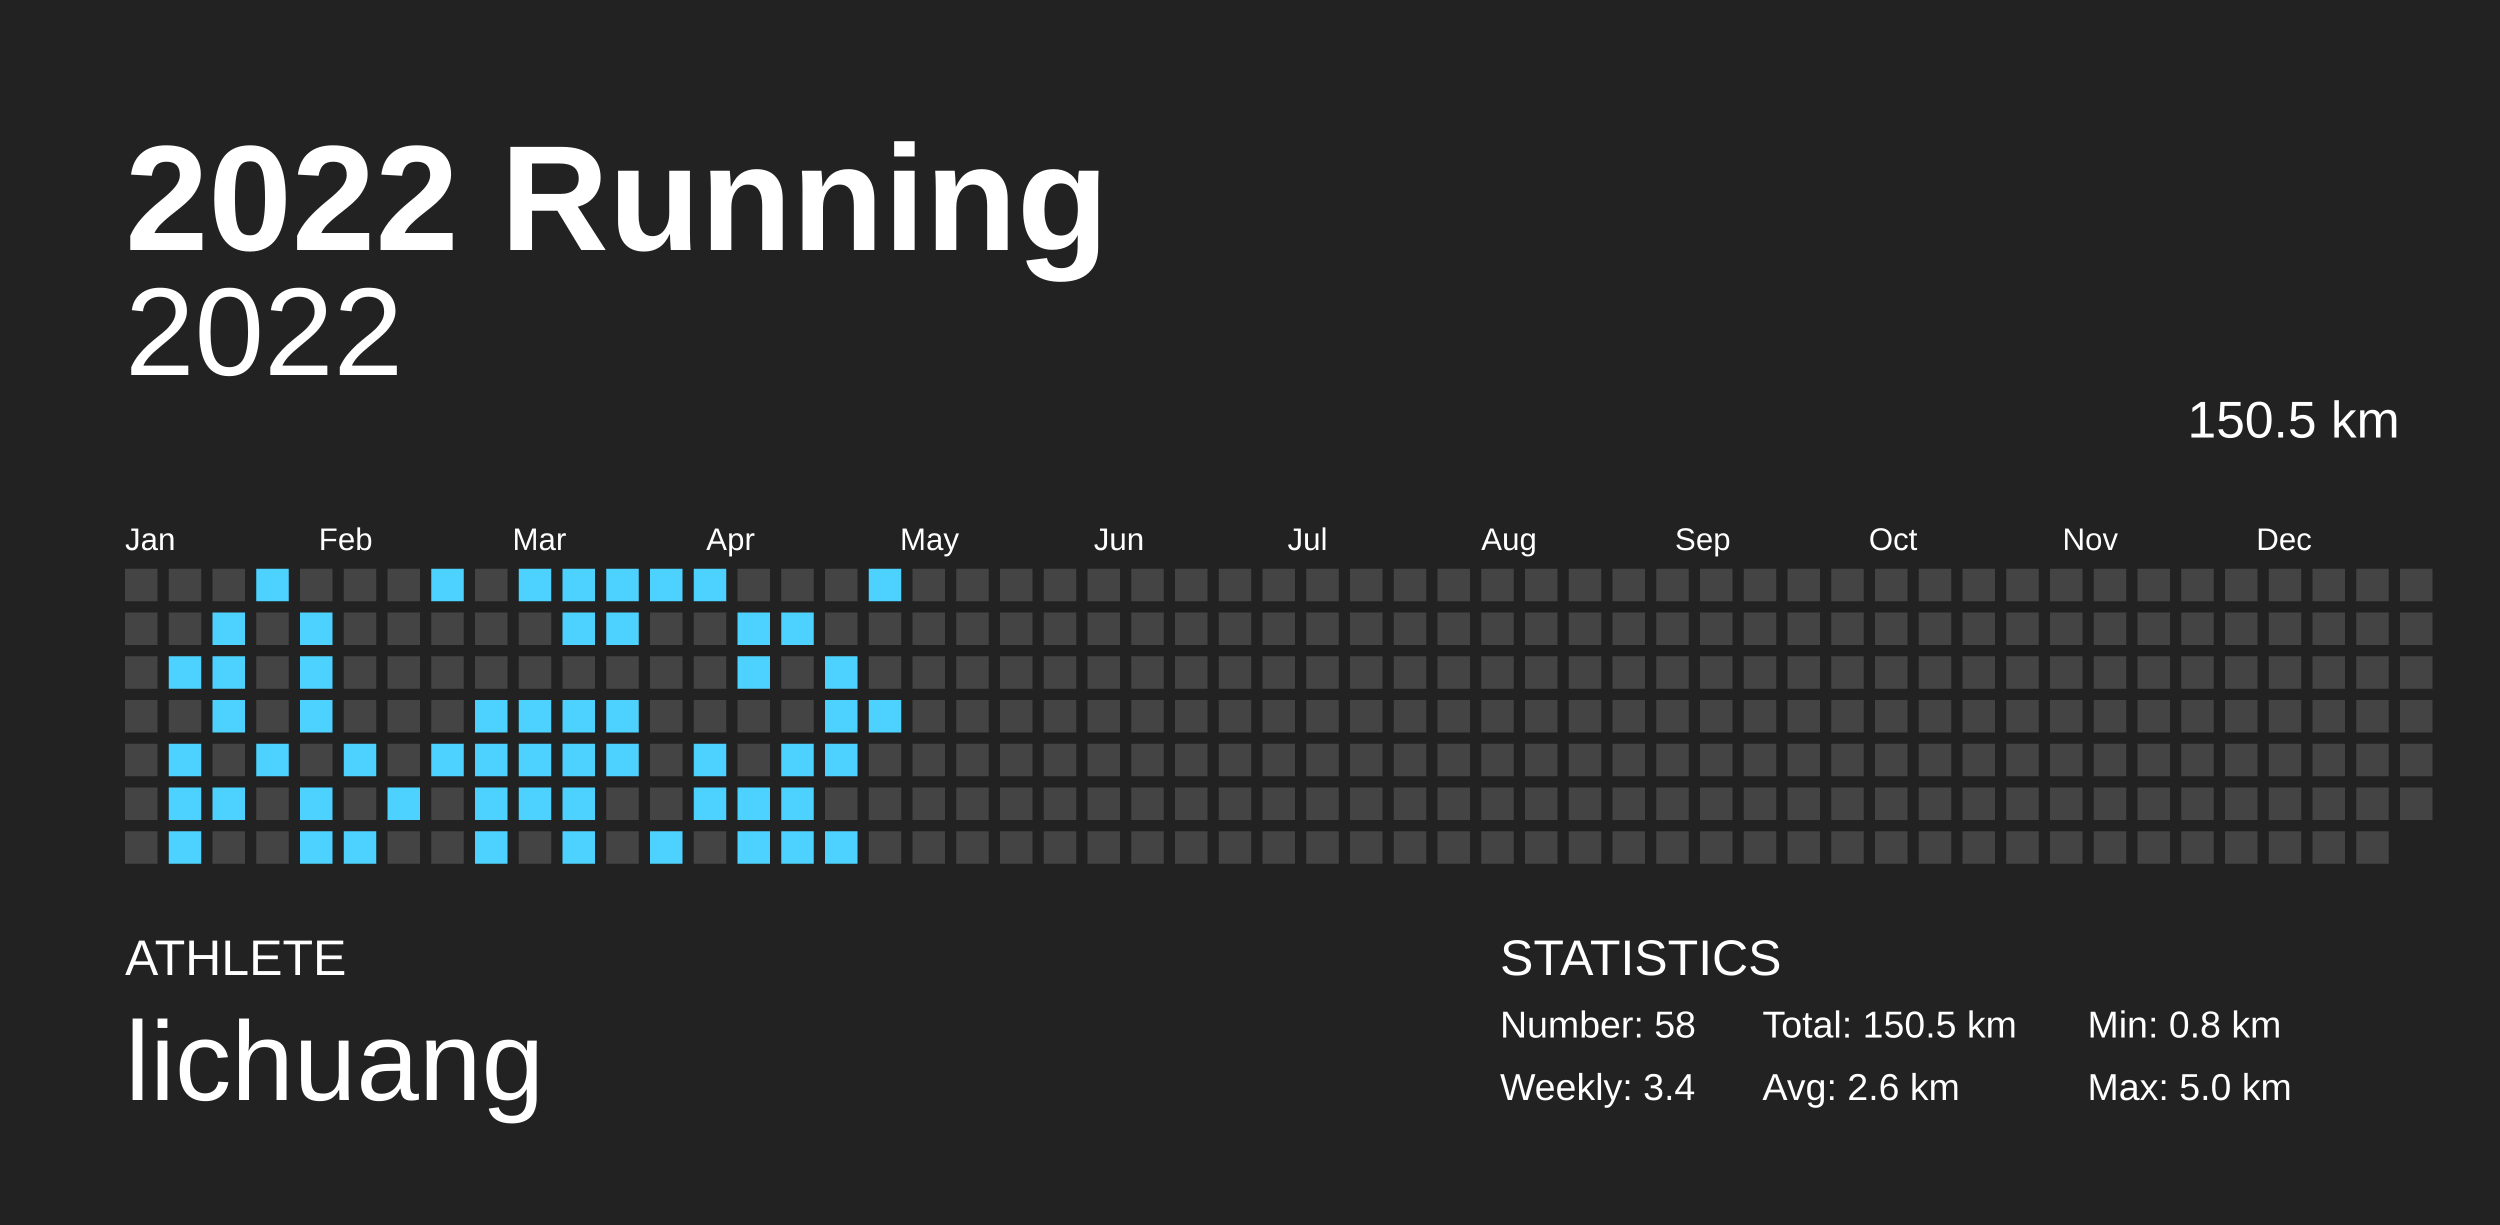
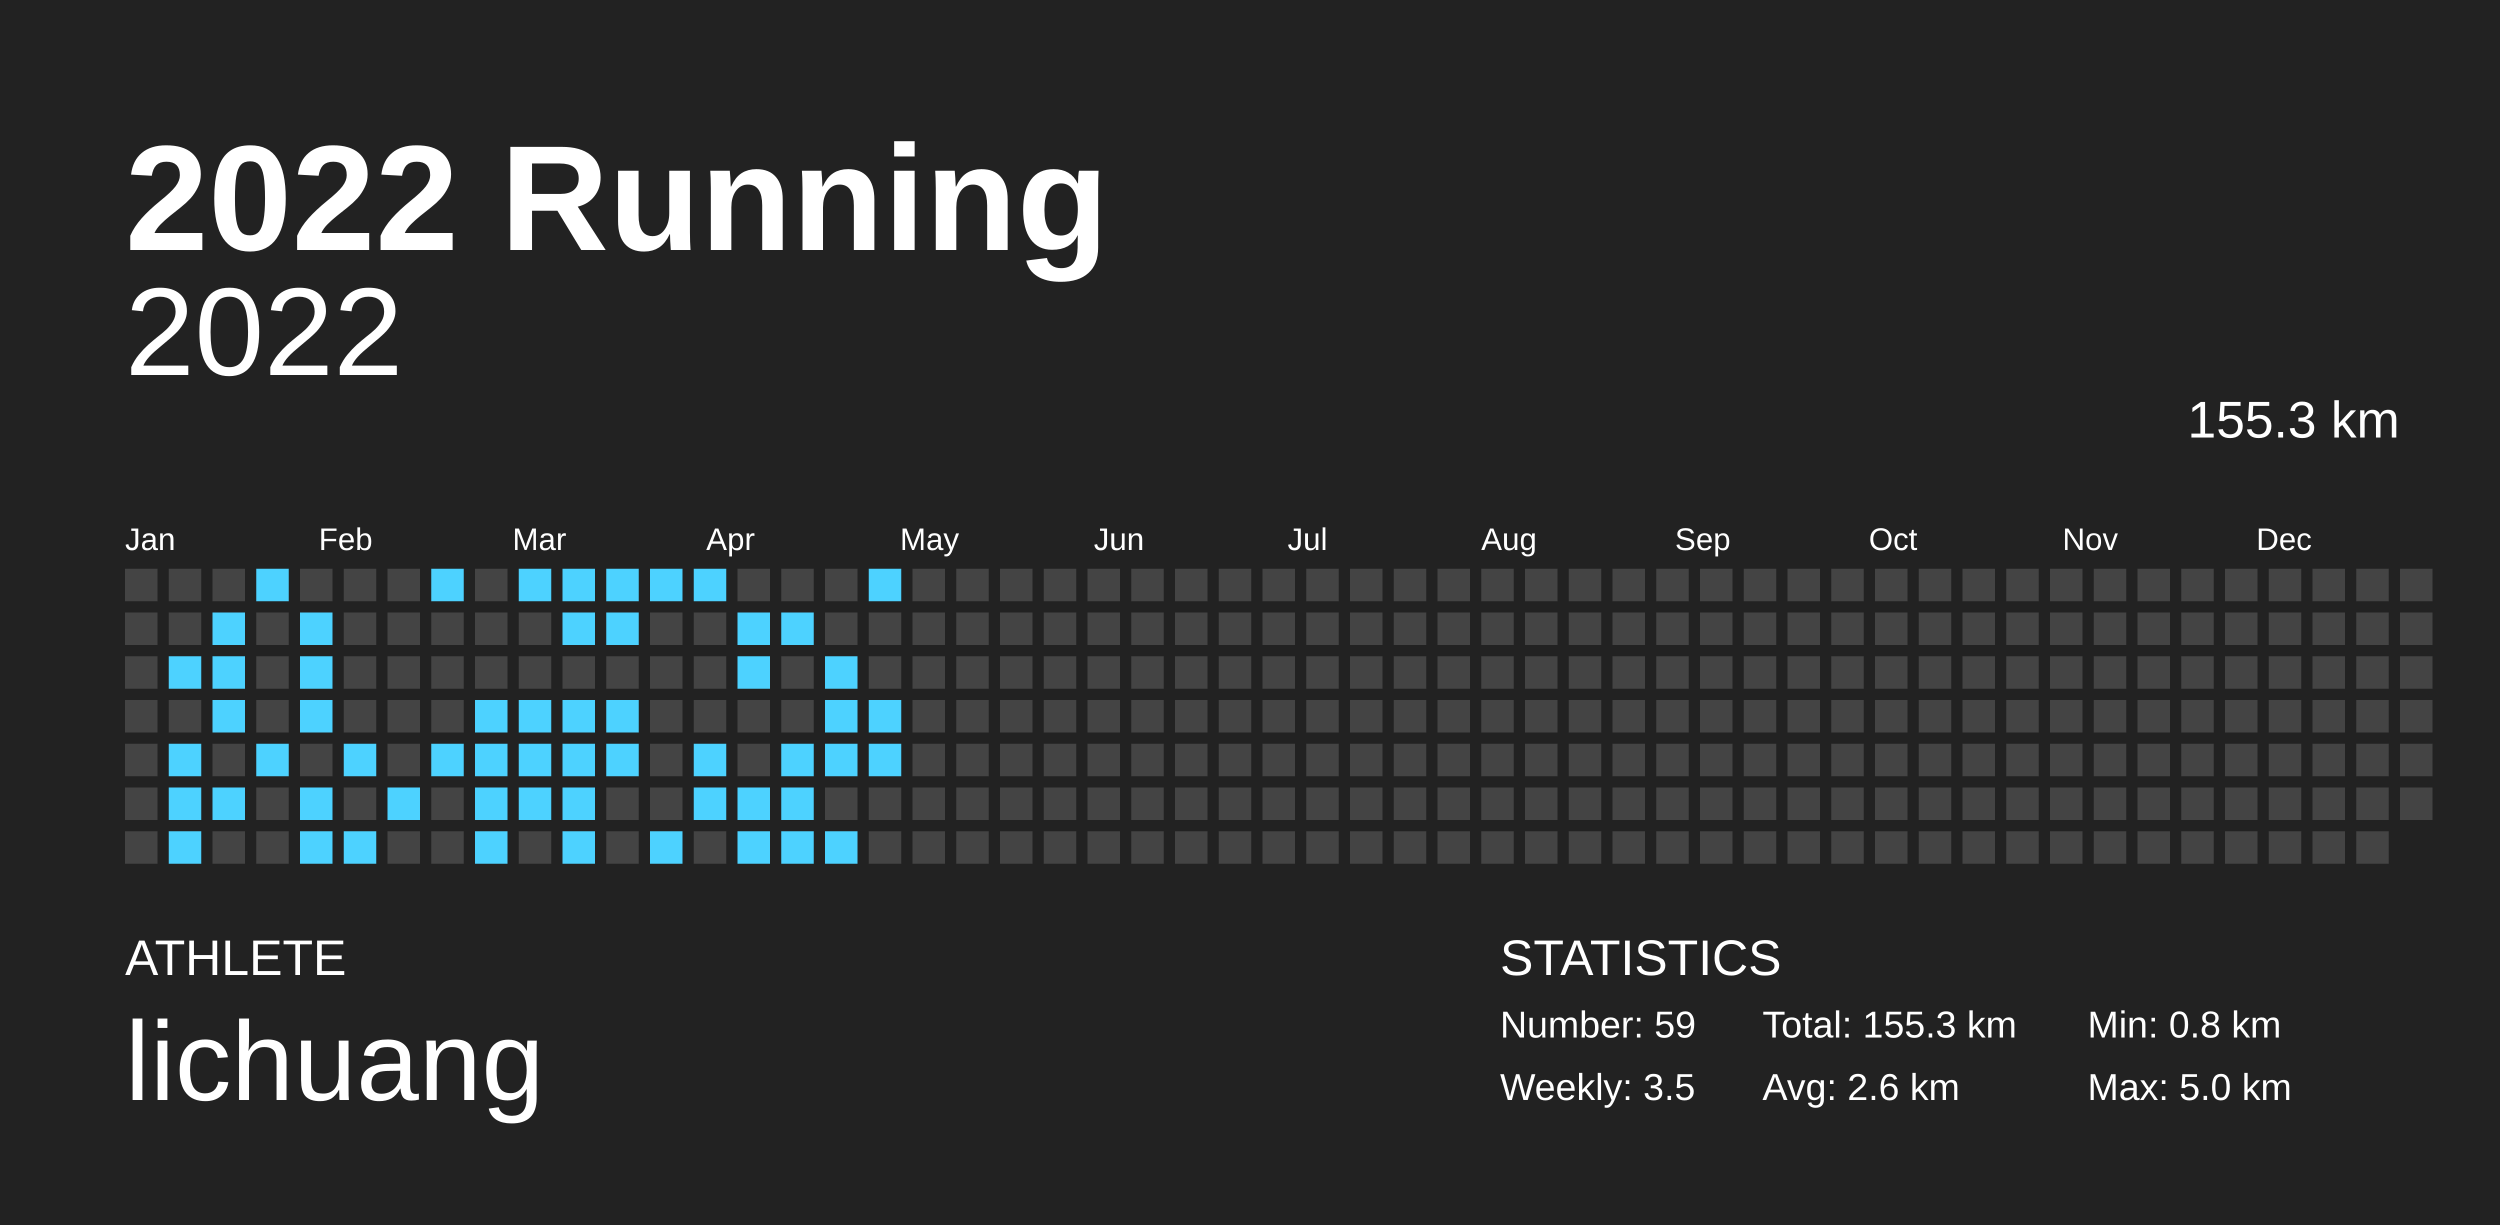
<svg xmlns="http://www.w3.org/2000/svg" baseProfile="full" height="98mm" version="1.1" viewBox="0,0,200,98" width="200mm">
  <defs />
  <rect fill="#222222" height="98" width="200" x="0" y="0" />
  <text fill="#FFFFFF" style="font-size:12px; font-family:Arial; font-weight:bold;" x="10" y="20">2022 Running</text>
  <text fill="#FFFFFF" style="font-size:4px; font-family:Arial" x="10" y="78">ATHLETE</text>
  <text fill="#FFFFFF" style="font-size:9px; font-family:Arial" x="10" y="88">lichuang</text>
  <text fill="#FFFFFF" style="font-size:4px; font-family:Arial" x="120" y="78">STATISTICS</text>
-   <text fill="#FFFFFF" style="font-size:3px; font-family:Arial" x="120" y="83">Number: 58</text>
-   <text fill="#FFFFFF" style="font-size:3px; font-family:Arial" x="120" y="88">Weekly: 3.4</text>
-   <text fill="#FFFFFF" style="font-size:3px; font-family:Arial" x="141" y="83">Total: 150.5 km</text>
+   <text fill="#FFFFFF" style="font-size:3px; font-family:Arial" x="120" y="83">Number: 59</text>
+   <text fill="#FFFFFF" style="font-size:3px; font-family:Arial" x="120" y="88">Weekly: 3.5</text>
+   <text fill="#FFFFFF" style="font-size:3px; font-family:Arial" x="141" y="83">Total: 155.3 km</text>
  <text fill="#FFFFFF" style="font-size:3px; font-family:Arial" x="141" y="88">Avg: 2.6 km</text>
  <text fill="#FFFFFF" style="font-size:3px; font-family:Arial" x="167" y="83">Min: 0.8 km</text>
  <text fill="#FFFFFF" style="font-size:3px; font-family:Arial" x="167" y="88">Max: 5.0 km</text>
  <text alignment-baseline="hanging" fill="#FFFFFF" style="font-size:10.0px; font-family:Arial;" x="10" y="30">2022</text>
-   <text alignment-baseline="hanging" fill="#FFFFFF" style="font-size:4.125px; font-family:Arial;" x="175" y="35">150.5 km</text>
+   <text alignment-baseline="hanging" fill="#FFFFFF" style="font-size:4.125px; font-family:Arial;" x="175" y="35">155.3 km</text>
  <text fill="#FFFFFF" style="font-size:2.5px; font-family:Arial" x="10.0" y="44">Jan</text>
  <text fill="#FFFFFF" style="font-size:2.5px; font-family:Arial" x="25.5" y="44">Feb</text>
  <text fill="#FFFFFF" style="font-size:2.5px; font-family:Arial" x="41.0" y="44">Mar</text>
  <text fill="#FFFFFF" style="font-size:2.5px; font-family:Arial" x="56.5" y="44">Apr</text>
  <text fill="#FFFFFF" style="font-size:2.5px; font-family:Arial" x="72.0" y="44">May</text>
  <text fill="#FFFFFF" style="font-size:2.5px; font-family:Arial" x="87.5" y="44">Jun</text>
  <text fill="#FFFFFF" style="font-size:2.5px; font-family:Arial" x="103.0" y="44">Jul</text>
  <text fill="#FFFFFF" style="font-size:2.5px; font-family:Arial" x="118.5" y="44">Aug</text>
  <text fill="#FFFFFF" style="font-size:2.5px; font-family:Arial" x="134.0" y="44">Sep</text>
  <text fill="#FFFFFF" style="font-size:2.5px; font-family:Arial" x="149.5" y="44">Oct</text>
  <text fill="#FFFFFF" style="font-size:2.5px; font-family:Arial" x="165.0" y="44">Nov</text>
  <text fill="#FFFFFF" style="font-size:2.5px; font-family:Arial" x="180.5" y="44">Dec</text>
  <rect fill="#444444" height="2.6" width="2.6" x="10.0" y="45.5" />
  <rect fill="#444444" height="2.6" width="2.6" x="10.0" y="49.0" />
  <rect fill="#444444" height="2.6" width="2.6" x="10.0" y="52.5" />
  <rect fill="#444444" height="2.6" width="2.6" x="10.0" y="56.0" />
  <rect fill="#444444" height="2.6" width="2.6" x="10.0" y="59.5" />
  <rect fill="#444444" height="2.6" width="2.6" x="10.0" y="63.0" />
  <rect fill="#444444" height="2.6" width="2.6" x="10.0" y="66.5" />
  <rect fill="#444444" height="2.6" width="2.6" x="13.5" y="45.5" />
  <rect fill="#444444" height="2.6" width="2.6" x="13.5" y="49.0" />
  <rect fill="#4dd2ff" height="2.6" width="2.6" x="13.5" y="52.5" />
  <rect fill="#444444" height="2.6" width="2.6" x="13.5" y="56.0" />
  <rect fill="#4dd2ff" height="2.6" width="2.6" x="13.5" y="59.5" />
  <rect fill="#4dd2ff" height="2.6" width="2.6" x="13.5" y="63.0" />
  <rect fill="#4dd2ff" height="2.6" width="2.6" x="13.5" y="66.5" />
  <rect fill="#444444" height="2.6" width="2.6" x="17.0" y="45.5" />
  <rect fill="#4dd2ff" height="2.6" width="2.6" x="17.0" y="49.0" />
  <rect fill="#4dd2ff" height="2.6" width="2.6" x="17.0" y="52.5" />
  <rect fill="#4dd2ff" height="2.6" width="2.6" x="17.0" y="56.0" />
  <rect fill="#444444" height="2.6" width="2.6" x="17.0" y="59.5" />
  <rect fill="#4dd2ff" height="2.6" width="2.6" x="17.0" y="63.0" />
  <rect fill="#444444" height="2.6" width="2.6" x="17.0" y="66.5" />
  <rect fill="#4dd2ff" height="2.6" width="2.6" x="20.5" y="45.5" />
  <rect fill="#444444" height="2.6" width="2.6" x="20.5" y="49.0" />
  <rect fill="#444444" height="2.6" width="2.6" x="20.5" y="52.5" />
  <rect fill="#444444" height="2.6" width="2.6" x="20.5" y="56.0" />
  <rect fill="#4dd2ff" height="2.6" width="2.6" x="20.5" y="59.5" />
  <rect fill="#444444" height="2.6" width="2.6" x="20.5" y="63.0" />
  <rect fill="#444444" height="2.6" width="2.6" x="20.5" y="66.5" />
  <rect fill="#444444" height="2.6" width="2.6" x="24.0" y="45.5" />
  <rect fill="#4dd2ff" height="2.6" width="2.6" x="24.0" y="49.0" />
  <rect fill="#4dd2ff" height="2.6" width="2.6" x="24.0" y="52.5" />
  <rect fill="#4dd2ff" height="2.6" width="2.6" x="24.0" y="56.0" />
  <rect fill="#444444" height="2.6" width="2.6" x="24.0" y="59.5" />
  <rect fill="#4dd2ff" height="2.6" width="2.6" x="24.0" y="63.0" />
  <rect fill="#4dd2ff" height="2.6" width="2.6" x="24.0" y="66.5" />
  <rect fill="#444444" height="2.6" width="2.6" x="27.5" y="45.5" />
  <rect fill="#444444" height="2.6" width="2.6" x="27.5" y="49.0" />
  <rect fill="#444444" height="2.6" width="2.6" x="27.5" y="52.5" />
  <rect fill="#444444" height="2.6" width="2.6" x="27.5" y="56.0" />
  <rect fill="#4dd2ff" height="2.6" width="2.6" x="27.5" y="59.5" />
  <rect fill="#444444" height="2.6" width="2.6" x="27.5" y="63.0" />
  <rect fill="#4dd2ff" height="2.6" width="2.6" x="27.5" y="66.5" />
  <rect fill="#444444" height="2.6" width="2.6" x="31.0" y="45.5" />
  <rect fill="#444444" height="2.6" width="2.6" x="31.0" y="49.0" />
  <rect fill="#444444" height="2.6" width="2.6" x="31.0" y="52.5" />
  <rect fill="#444444" height="2.6" width="2.6" x="31.0" y="56.0" />
  <rect fill="#444444" height="2.6" width="2.6" x="31.0" y="59.5" />
  <rect fill="#4dd2ff" height="2.6" width="2.6" x="31.0" y="63.0" />
  <rect fill="#444444" height="2.6" width="2.6" x="31.0" y="66.5" />
  <rect fill="#4dd2ff" height="2.6" width="2.6" x="34.5" y="45.5" />
  <rect fill="#444444" height="2.6" width="2.6" x="34.5" y="49.0" />
  <rect fill="#444444" height="2.6" width="2.6" x="34.5" y="52.5" />
  <rect fill="#444444" height="2.6" width="2.6" x="34.5" y="56.0" />
  <rect fill="#4dd2ff" height="2.6" width="2.6" x="34.5" y="59.5" />
  <rect fill="#444444" height="2.6" width="2.6" x="34.5" y="63.0" />
  <rect fill="#444444" height="2.6" width="2.6" x="34.5" y="66.5" />
  <rect fill="#444444" height="2.6" width="2.6" x="38.0" y="45.5" />
  <rect fill="#444444" height="2.6" width="2.6" x="38.0" y="49.0" />
  <rect fill="#444444" height="2.6" width="2.6" x="38.0" y="52.5" />
  <rect fill="#4dd2ff" height="2.6" width="2.6" x="38.0" y="56.0" />
  <rect fill="#4dd2ff" height="2.6" width="2.6" x="38.0" y="59.5" />
  <rect fill="#4dd2ff" height="2.6" width="2.6" x="38.0" y="63.0" />
  <rect fill="#4dd2ff" height="2.6" width="2.6" x="38.0" y="66.5" />
  <rect fill="#4dd2ff" height="2.6" width="2.6" x="41.5" y="45.5" />
  <rect fill="#444444" height="2.6" width="2.6" x="41.5" y="49.0" />
  <rect fill="#444444" height="2.6" width="2.6" x="41.5" y="52.5" />
  <rect fill="#4dd2ff" height="2.6" width="2.6" x="41.5" y="56.0" />
  <rect fill="#4dd2ff" height="2.6" width="2.6" x="41.5" y="59.5" />
  <rect fill="#4dd2ff" height="2.6" width="2.6" x="41.5" y="63.0" />
  <rect fill="#444444" height="2.6" width="2.6" x="41.5" y="66.5" />
  <rect fill="#4dd2ff" height="2.6" width="2.6" x="45.0" y="45.5" />
  <rect fill="#4dd2ff" height="2.6" width="2.6" x="45.0" y="49.0" />
  <rect fill="#444444" height="2.6" width="2.6" x="45.0" y="52.5" />
  <rect fill="#4dd2ff" height="2.6" width="2.6" x="45.0" y="56.0" />
  <rect fill="#4dd2ff" height="2.6" width="2.6" x="45.0" y="59.5" />
  <rect fill="#4dd2ff" height="2.6" width="2.6" x="45.0" y="63.0" />
  <rect fill="#4dd2ff" height="2.6" width="2.6" x="45.0" y="66.5" />
  <rect fill="#4dd2ff" height="2.6" width="2.6" x="48.5" y="45.5" />
  <rect fill="#4dd2ff" height="2.6" width="2.6" x="48.5" y="49.0" />
  <rect fill="#444444" height="2.6" width="2.6" x="48.5" y="52.5" />
  <rect fill="#4dd2ff" height="2.6" width="2.6" x="48.5" y="56.0" />
  <rect fill="#4dd2ff" height="2.6" width="2.6" x="48.5" y="59.5" />
  <rect fill="#444444" height="2.6" width="2.6" x="48.5" y="63.0" />
  <rect fill="#444444" height="2.6" width="2.6" x="48.5" y="66.5" />
  <rect fill="#4dd2ff" height="2.6" width="2.6" x="52.0" y="45.5" />
  <rect fill="#444444" height="2.6" width="2.6" x="52.0" y="49.0" />
  <rect fill="#444444" height="2.6" width="2.6" x="52.0" y="52.5" />
  <rect fill="#444444" height="2.6" width="2.6" x="52.0" y="56.0" />
  <rect fill="#444444" height="2.6" width="2.6" x="52.0" y="59.5" />
  <rect fill="#444444" height="2.6" width="2.6" x="52.0" y="63.0" />
  <rect fill="#4dd2ff" height="2.6" width="2.6" x="52.0" y="66.5" />
  <rect fill="#4dd2ff" height="2.6" width="2.6" x="55.5" y="45.5" />
  <rect fill="#444444" height="2.6" width="2.6" x="55.5" y="49.0" />
  <rect fill="#444444" height="2.6" width="2.6" x="55.5" y="52.5" />
  <rect fill="#444444" height="2.6" width="2.6" x="55.5" y="56.0" />
  <rect fill="#4dd2ff" height="2.6" width="2.6" x="55.5" y="59.5" />
  <rect fill="#4dd2ff" height="2.6" width="2.6" x="55.5" y="63.0" />
  <rect fill="#444444" height="2.6" width="2.6" x="55.5" y="66.5" />
  <rect fill="#444444" height="2.6" width="2.6" x="59.0" y="45.5" />
  <rect fill="#4dd2ff" height="2.6" width="2.6" x="59.0" y="49.0" />
  <rect fill="#4dd2ff" height="2.6" width="2.6" x="59.0" y="52.5" />
  <rect fill="#444444" height="2.6" width="2.6" x="59.0" y="56.0" />
  <rect fill="#444444" height="2.6" width="2.6" x="59.0" y="59.5" />
  <rect fill="#4dd2ff" height="2.6" width="2.6" x="59.0" y="63.0" />
  <rect fill="#4dd2ff" height="2.6" width="2.6" x="59.0" y="66.5" />
  <rect fill="#444444" height="2.6" width="2.6" x="62.5" y="45.5" />
  <rect fill="#4dd2ff" height="2.6" width="2.6" x="62.5" y="49.0" />
  <rect fill="#444444" height="2.6" width="2.6" x="62.5" y="52.5" />
  <rect fill="#444444" height="2.6" width="2.6" x="62.5" y="56.0" />
  <rect fill="#4dd2ff" height="2.6" width="2.6" x="62.5" y="59.5" />
  <rect fill="#4dd2ff" height="2.6" width="2.6" x="62.5" y="63.0" />
  <rect fill="#4dd2ff" height="2.6" width="2.6" x="62.5" y="66.5" />
  <rect fill="#444444" height="2.6" width="2.6" x="66.0" y="45.5" />
  <rect fill="#444444" height="2.6" width="2.6" x="66.0" y="49.0" />
  <rect fill="#4dd2ff" height="2.6" width="2.6" x="66.0" y="52.5" />
  <rect fill="#4dd2ff" height="2.6" width="2.6" x="66.0" y="56.0" />
  <rect fill="#4dd2ff" height="2.6" width="2.6" x="66.0" y="59.5" />
  <rect fill="#444444" height="2.6" width="2.6" x="66.0" y="63.0" />
  <rect fill="#4dd2ff" height="2.6" width="2.6" x="66.0" y="66.5" />
  <rect fill="#4dd2ff" height="2.6" width="2.6" x="69.5" y="45.5" />
  <rect fill="#444444" height="2.6" width="2.6" x="69.5" y="49.0" />
  <rect fill="#444444" height="2.6" width="2.6" x="69.5" y="52.5" />
  <rect fill="#4dd2ff" height="2.6" width="2.6" x="69.5" y="56.0" />
-   <rect fill="#444444" height="2.6" width="2.6" x="69.5" y="59.5" />
+   <rect fill="#4dd2ff" height="2.6" width="2.6" x="69.5" y="59.5" />
  <rect fill="#444444" height="2.6" width="2.6" x="69.5" y="63.0" />
  <rect fill="#444444" height="2.6" width="2.6" x="69.5" y="66.5" />
  <rect fill="#444444" height="2.6" width="2.6" x="73.0" y="45.5" />
  <rect fill="#444444" height="2.6" width="2.6" x="73.0" y="49.0" />
  <rect fill="#444444" height="2.6" width="2.6" x="73.0" y="52.5" />
  <rect fill="#444444" height="2.6" width="2.6" x="73.0" y="56.0" />
  <rect fill="#444444" height="2.6" width="2.6" x="73.0" y="59.5" />
  <rect fill="#444444" height="2.6" width="2.6" x="73.0" y="63.0" />
  <rect fill="#444444" height="2.6" width="2.6" x="73.0" y="66.5" />
  <rect fill="#444444" height="2.6" width="2.6" x="76.5" y="45.5" />
  <rect fill="#444444" height="2.6" width="2.6" x="76.5" y="49.0" />
  <rect fill="#444444" height="2.6" width="2.6" x="76.5" y="52.5" />
  <rect fill="#444444" height="2.6" width="2.6" x="76.5" y="56.0" />
  <rect fill="#444444" height="2.6" width="2.6" x="76.5" y="59.5" />
  <rect fill="#444444" height="2.6" width="2.6" x="76.5" y="63.0" />
  <rect fill="#444444" height="2.6" width="2.6" x="76.5" y="66.5" />
  <rect fill="#444444" height="2.6" width="2.6" x="80.0" y="45.5" />
  <rect fill="#444444" height="2.6" width="2.6" x="80.0" y="49.0" />
  <rect fill="#444444" height="2.6" width="2.6" x="80.0" y="52.5" />
  <rect fill="#444444" height="2.6" width="2.6" x="80.0" y="56.0" />
  <rect fill="#444444" height="2.6" width="2.6" x="80.0" y="59.5" />
  <rect fill="#444444" height="2.6" width="2.6" x="80.0" y="63.0" />
  <rect fill="#444444" height="2.6" width="2.6" x="80.0" y="66.5" />
  <rect fill="#444444" height="2.6" width="2.6" x="83.5" y="45.5" />
  <rect fill="#444444" height="2.6" width="2.6" x="83.5" y="49.0" />
  <rect fill="#444444" height="2.6" width="2.6" x="83.5" y="52.5" />
  <rect fill="#444444" height="2.6" width="2.6" x="83.5" y="56.0" />
  <rect fill="#444444" height="2.6" width="2.6" x="83.5" y="59.5" />
  <rect fill="#444444" height="2.6" width="2.6" x="83.5" y="63.0" />
  <rect fill="#444444" height="2.6" width="2.6" x="83.5" y="66.5" />
  <rect fill="#444444" height="2.6" width="2.6" x="87.0" y="45.5" />
  <rect fill="#444444" height="2.6" width="2.6" x="87.0" y="49.0" />
  <rect fill="#444444" height="2.6" width="2.6" x="87.0" y="52.5" />
  <rect fill="#444444" height="2.6" width="2.6" x="87.0" y="56.0" />
  <rect fill="#444444" height="2.6" width="2.6" x="87.0" y="59.5" />
  <rect fill="#444444" height="2.6" width="2.6" x="87.0" y="63.0" />
  <rect fill="#444444" height="2.6" width="2.6" x="87.0" y="66.5" />
  <rect fill="#444444" height="2.6" width="2.6" x="90.5" y="45.5" />
  <rect fill="#444444" height="2.6" width="2.6" x="90.5" y="49.0" />
  <rect fill="#444444" height="2.6" width="2.6" x="90.5" y="52.5" />
  <rect fill="#444444" height="2.6" width="2.6" x="90.5" y="56.0" />
  <rect fill="#444444" height="2.6" width="2.6" x="90.5" y="59.5" />
  <rect fill="#444444" height="2.6" width="2.6" x="90.5" y="63.0" />
  <rect fill="#444444" height="2.6" width="2.6" x="90.5" y="66.5" />
  <rect fill="#444444" height="2.6" width="2.6" x="94.0" y="45.5" />
  <rect fill="#444444" height="2.6" width="2.6" x="94.0" y="49.0" />
  <rect fill="#444444" height="2.6" width="2.6" x="94.0" y="52.5" />
  <rect fill="#444444" height="2.6" width="2.6" x="94.0" y="56.0" />
  <rect fill="#444444" height="2.6" width="2.6" x="94.0" y="59.5" />
  <rect fill="#444444" height="2.6" width="2.6" x="94.0" y="63.0" />
  <rect fill="#444444" height="2.6" width="2.6" x="94.0" y="66.5" />
  <rect fill="#444444" height="2.6" width="2.6" x="97.5" y="45.5" />
  <rect fill="#444444" height="2.6" width="2.6" x="97.5" y="49.0" />
  <rect fill="#444444" height="2.6" width="2.6" x="97.5" y="52.5" />
  <rect fill="#444444" height="2.6" width="2.6" x="97.5" y="56.0" />
  <rect fill="#444444" height="2.6" width="2.6" x="97.5" y="59.5" />
  <rect fill="#444444" height="2.6" width="2.6" x="97.5" y="63.0" />
  <rect fill="#444444" height="2.6" width="2.6" x="97.5" y="66.5" />
  <rect fill="#444444" height="2.6" width="2.6" x="101.0" y="45.5" />
  <rect fill="#444444" height="2.6" width="2.6" x="101.0" y="49.0" />
  <rect fill="#444444" height="2.6" width="2.6" x="101.0" y="52.5" />
  <rect fill="#444444" height="2.6" width="2.6" x="101.0" y="56.0" />
  <rect fill="#444444" height="2.6" width="2.6" x="101.0" y="59.5" />
  <rect fill="#444444" height="2.6" width="2.6" x="101.0" y="63.0" />
  <rect fill="#444444" height="2.6" width="2.6" x="101.0" y="66.5" />
  <rect fill="#444444" height="2.6" width="2.6" x="104.5" y="45.5" />
  <rect fill="#444444" height="2.6" width="2.6" x="104.5" y="49.0" />
  <rect fill="#444444" height="2.6" width="2.6" x="104.5" y="52.5" />
  <rect fill="#444444" height="2.6" width="2.6" x="104.5" y="56.0" />
  <rect fill="#444444" height="2.6" width="2.6" x="104.5" y="59.5" />
  <rect fill="#444444" height="2.6" width="2.6" x="104.5" y="63.0" />
  <rect fill="#444444" height="2.6" width="2.6" x="104.5" y="66.5" />
  <rect fill="#444444" height="2.6" width="2.6" x="108.0" y="45.5" />
  <rect fill="#444444" height="2.6" width="2.6" x="108.0" y="49.0" />
  <rect fill="#444444" height="2.6" width="2.6" x="108.0" y="52.5" />
  <rect fill="#444444" height="2.6" width="2.6" x="108.0" y="56.0" />
  <rect fill="#444444" height="2.6" width="2.6" x="108.0" y="59.5" />
  <rect fill="#444444" height="2.6" width="2.6" x="108.0" y="63.0" />
  <rect fill="#444444" height="2.6" width="2.6" x="108.0" y="66.5" />
  <rect fill="#444444" height="2.6" width="2.6" x="111.5" y="45.5" />
  <rect fill="#444444" height="2.6" width="2.6" x="111.5" y="49.0" />
  <rect fill="#444444" height="2.6" width="2.6" x="111.5" y="52.5" />
  <rect fill="#444444" height="2.6" width="2.6" x="111.5" y="56.0" />
  <rect fill="#444444" height="2.6" width="2.6" x="111.5" y="59.5" />
  <rect fill="#444444" height="2.6" width="2.6" x="111.5" y="63.0" />
  <rect fill="#444444" height="2.6" width="2.6" x="111.5" y="66.5" />
  <rect fill="#444444" height="2.6" width="2.6" x="115.0" y="45.5" />
  <rect fill="#444444" height="2.6" width="2.6" x="115.0" y="49.0" />
  <rect fill="#444444" height="2.6" width="2.6" x="115.0" y="52.5" />
  <rect fill="#444444" height="2.6" width="2.6" x="115.0" y="56.0" />
  <rect fill="#444444" height="2.6" width="2.6" x="115.0" y="59.5" />
  <rect fill="#444444" height="2.6" width="2.6" x="115.0" y="63.0" />
  <rect fill="#444444" height="2.6" width="2.6" x="115.0" y="66.5" />
  <rect fill="#444444" height="2.6" width="2.6" x="118.5" y="45.5" />
  <rect fill="#444444" height="2.6" width="2.6" x="118.5" y="49.0" />
  <rect fill="#444444" height="2.6" width="2.6" x="118.5" y="52.5" />
  <rect fill="#444444" height="2.6" width="2.6" x="118.5" y="56.0" />
  <rect fill="#444444" height="2.6" width="2.6" x="118.5" y="59.5" />
  <rect fill="#444444" height="2.6" width="2.6" x="118.5" y="63.0" />
  <rect fill="#444444" height="2.6" width="2.6" x="118.5" y="66.5" />
  <rect fill="#444444" height="2.6" width="2.6" x="122.0" y="45.5" />
  <rect fill="#444444" height="2.6" width="2.6" x="122.0" y="49.0" />
  <rect fill="#444444" height="2.6" width="2.6" x="122.0" y="52.5" />
  <rect fill="#444444" height="2.6" width="2.6" x="122.0" y="56.0" />
  <rect fill="#444444" height="2.6" width="2.6" x="122.0" y="59.5" />
  <rect fill="#444444" height="2.6" width="2.6" x="122.0" y="63.0" />
  <rect fill="#444444" height="2.6" width="2.6" x="122.0" y="66.5" />
  <rect fill="#444444" height="2.6" width="2.6" x="125.5" y="45.5" />
  <rect fill="#444444" height="2.6" width="2.6" x="125.5" y="49.0" />
  <rect fill="#444444" height="2.6" width="2.6" x="125.5" y="52.5" />
  <rect fill="#444444" height="2.6" width="2.6" x="125.5" y="56.0" />
  <rect fill="#444444" height="2.6" width="2.6" x="125.5" y="59.5" />
  <rect fill="#444444" height="2.6" width="2.6" x="125.5" y="63.0" />
  <rect fill="#444444" height="2.6" width="2.6" x="125.5" y="66.5" />
  <rect fill="#444444" height="2.6" width="2.6" x="129.0" y="45.5" />
  <rect fill="#444444" height="2.6" width="2.6" x="129.0" y="49.0" />
  <rect fill="#444444" height="2.6" width="2.6" x="129.0" y="52.5" />
  <rect fill="#444444" height="2.6" width="2.6" x="129.0" y="56.0" />
  <rect fill="#444444" height="2.6" width="2.6" x="129.0" y="59.5" />
  <rect fill="#444444" height="2.6" width="2.6" x="129.0" y="63.0" />
  <rect fill="#444444" height="2.6" width="2.6" x="129.0" y="66.5" />
  <rect fill="#444444" height="2.6" width="2.6" x="132.5" y="45.5" />
  <rect fill="#444444" height="2.6" width="2.6" x="132.5" y="49.0" />
  <rect fill="#444444" height="2.6" width="2.6" x="132.5" y="52.5" />
  <rect fill="#444444" height="2.6" width="2.6" x="132.5" y="56.0" />
  <rect fill="#444444" height="2.6" width="2.6" x="132.5" y="59.5" />
  <rect fill="#444444" height="2.6" width="2.6" x="132.5" y="63.0" />
  <rect fill="#444444" height="2.6" width="2.6" x="132.5" y="66.5" />
  <rect fill="#444444" height="2.6" width="2.6" x="136.0" y="45.5" />
  <rect fill="#444444" height="2.6" width="2.6" x="136.0" y="49.0" />
  <rect fill="#444444" height="2.6" width="2.6" x="136.0" y="52.5" />
  <rect fill="#444444" height="2.6" width="2.6" x="136.0" y="56.0" />
  <rect fill="#444444" height="2.6" width="2.6" x="136.0" y="59.5" />
  <rect fill="#444444" height="2.6" width="2.6" x="136.0" y="63.0" />
  <rect fill="#444444" height="2.6" width="2.6" x="136.0" y="66.5" />
  <rect fill="#444444" height="2.6" width="2.6" x="139.5" y="45.5" />
  <rect fill="#444444" height="2.6" width="2.6" x="139.5" y="49.0" />
  <rect fill="#444444" height="2.6" width="2.6" x="139.5" y="52.5" />
  <rect fill="#444444" height="2.6" width="2.6" x="139.5" y="56.0" />
  <rect fill="#444444" height="2.6" width="2.6" x="139.5" y="59.5" />
  <rect fill="#444444" height="2.6" width="2.6" x="139.5" y="63.0" />
  <rect fill="#444444" height="2.6" width="2.6" x="139.5" y="66.5" />
  <rect fill="#444444" height="2.6" width="2.6" x="143.0" y="45.5" />
  <rect fill="#444444" height="2.6" width="2.6" x="143.0" y="49.0" />
  <rect fill="#444444" height="2.6" width="2.6" x="143.0" y="52.5" />
  <rect fill="#444444" height="2.6" width="2.6" x="143.0" y="56.0" />
  <rect fill="#444444" height="2.6" width="2.6" x="143.0" y="59.5" />
  <rect fill="#444444" height="2.6" width="2.6" x="143.0" y="63.0" />
  <rect fill="#444444" height="2.6" width="2.6" x="143.0" y="66.5" />
  <rect fill="#444444" height="2.6" width="2.6" x="146.5" y="45.5" />
  <rect fill="#444444" height="2.6" width="2.6" x="146.5" y="49.0" />
  <rect fill="#444444" height="2.6" width="2.6" x="146.5" y="52.5" />
  <rect fill="#444444" height="2.6" width="2.6" x="146.5" y="56.0" />
  <rect fill="#444444" height="2.6" width="2.6" x="146.5" y="59.5" />
  <rect fill="#444444" height="2.6" width="2.6" x="146.5" y="63.0" />
  <rect fill="#444444" height="2.6" width="2.6" x="146.5" y="66.5" />
  <rect fill="#444444" height="2.6" width="2.6" x="150.0" y="45.5" />
  <rect fill="#444444" height="2.6" width="2.6" x="150.0" y="49.0" />
  <rect fill="#444444" height="2.6" width="2.6" x="150.0" y="52.5" />
  <rect fill="#444444" height="2.6" width="2.6" x="150.0" y="56.0" />
  <rect fill="#444444" height="2.6" width="2.6" x="150.0" y="59.5" />
  <rect fill="#444444" height="2.6" width="2.6" x="150.0" y="63.0" />
  <rect fill="#444444" height="2.6" width="2.6" x="150.0" y="66.5" />
  <rect fill="#444444" height="2.6" width="2.6" x="153.5" y="45.5" />
  <rect fill="#444444" height="2.6" width="2.6" x="153.5" y="49.0" />
  <rect fill="#444444" height="2.6" width="2.6" x="153.5" y="52.5" />
  <rect fill="#444444" height="2.6" width="2.6" x="153.5" y="56.0" />
  <rect fill="#444444" height="2.6" width="2.6" x="153.5" y="59.5" />
  <rect fill="#444444" height="2.6" width="2.6" x="153.5" y="63.0" />
  <rect fill="#444444" height="2.6" width="2.6" x="153.5" y="66.5" />
  <rect fill="#444444" height="2.6" width="2.6" x="157.0" y="45.5" />
  <rect fill="#444444" height="2.6" width="2.6" x="157.0" y="49.0" />
  <rect fill="#444444" height="2.6" width="2.6" x="157.0" y="52.5" />
  <rect fill="#444444" height="2.6" width="2.6" x="157.0" y="56.0" />
  <rect fill="#444444" height="2.6" width="2.6" x="157.0" y="59.5" />
  <rect fill="#444444" height="2.6" width="2.6" x="157.0" y="63.0" />
  <rect fill="#444444" height="2.6" width="2.6" x="157.0" y="66.5" />
  <rect fill="#444444" height="2.6" width="2.6" x="160.5" y="45.5" />
  <rect fill="#444444" height="2.6" width="2.6" x="160.5" y="49.0" />
  <rect fill="#444444" height="2.6" width="2.6" x="160.5" y="52.5" />
  <rect fill="#444444" height="2.6" width="2.6" x="160.5" y="56.0" />
  <rect fill="#444444" height="2.6" width="2.6" x="160.5" y="59.5" />
  <rect fill="#444444" height="2.6" width="2.6" x="160.5" y="63.0" />
  <rect fill="#444444" height="2.6" width="2.6" x="160.5" y="66.5" />
  <rect fill="#444444" height="2.6" width="2.6" x="164.0" y="45.5" />
  <rect fill="#444444" height="2.6" width="2.6" x="164.0" y="49.0" />
  <rect fill="#444444" height="2.6" width="2.6" x="164.0" y="52.5" />
  <rect fill="#444444" height="2.6" width="2.6" x="164.0" y="56.0" />
  <rect fill="#444444" height="2.6" width="2.6" x="164.0" y="59.5" />
  <rect fill="#444444" height="2.6" width="2.6" x="164.0" y="63.0" />
  <rect fill="#444444" height="2.6" width="2.6" x="164.0" y="66.5" />
  <rect fill="#444444" height="2.6" width="2.6" x="167.5" y="45.5" />
  <rect fill="#444444" height="2.6" width="2.6" x="167.5" y="49.0" />
  <rect fill="#444444" height="2.6" width="2.6" x="167.5" y="52.5" />
  <rect fill="#444444" height="2.6" width="2.6" x="167.5" y="56.0" />
  <rect fill="#444444" height="2.6" width="2.6" x="167.5" y="59.5" />
  <rect fill="#444444" height="2.6" width="2.6" x="167.5" y="63.0" />
  <rect fill="#444444" height="2.6" width="2.6" x="167.5" y="66.5" />
  <rect fill="#444444" height="2.6" width="2.6" x="171.0" y="45.5" />
  <rect fill="#444444" height="2.6" width="2.6" x="171.0" y="49.0" />
  <rect fill="#444444" height="2.6" width="2.6" x="171.0" y="52.5" />
  <rect fill="#444444" height="2.6" width="2.6" x="171.0" y="56.0" />
  <rect fill="#444444" height="2.6" width="2.6" x="171.0" y="59.5" />
  <rect fill="#444444" height="2.6" width="2.6" x="171.0" y="63.0" />
  <rect fill="#444444" height="2.6" width="2.6" x="171.0" y="66.5" />
  <rect fill="#444444" height="2.6" width="2.6" x="174.5" y="45.5" />
  <rect fill="#444444" height="2.6" width="2.6" x="174.5" y="49.0" />
  <rect fill="#444444" height="2.6" width="2.6" x="174.5" y="52.5" />
  <rect fill="#444444" height="2.6" width="2.6" x="174.5" y="56.0" />
  <rect fill="#444444" height="2.6" width="2.6" x="174.5" y="59.5" />
  <rect fill="#444444" height="2.6" width="2.6" x="174.5" y="63.0" />
  <rect fill="#444444" height="2.6" width="2.6" x="174.5" y="66.5" />
  <rect fill="#444444" height="2.6" width="2.6" x="178.0" y="45.5" />
  <rect fill="#444444" height="2.6" width="2.6" x="178.0" y="49.0" />
  <rect fill="#444444" height="2.6" width="2.6" x="178.0" y="52.5" />
  <rect fill="#444444" height="2.6" width="2.6" x="178.0" y="56.0" />
  <rect fill="#444444" height="2.6" width="2.6" x="178.0" y="59.5" />
  <rect fill="#444444" height="2.6" width="2.6" x="178.0" y="63.0" />
  <rect fill="#444444" height="2.6" width="2.6" x="178.0" y="66.5" />
  <rect fill="#444444" height="2.6" width="2.6" x="181.5" y="45.5" />
  <rect fill="#444444" height="2.6" width="2.6" x="181.5" y="49.0" />
  <rect fill="#444444" height="2.6" width="2.6" x="181.5" y="52.5" />
  <rect fill="#444444" height="2.6" width="2.6" x="181.5" y="56.0" />
  <rect fill="#444444" height="2.6" width="2.6" x="181.5" y="59.5" />
  <rect fill="#444444" height="2.6" width="2.6" x="181.5" y="63.0" />
  <rect fill="#444444" height="2.6" width="2.6" x="181.5" y="66.5" />
  <rect fill="#444444" height="2.6" width="2.6" x="185.0" y="45.5" />
  <rect fill="#444444" height="2.6" width="2.6" x="185.0" y="49.0" />
  <rect fill="#444444" height="2.6" width="2.6" x="185.0" y="52.5" />
  <rect fill="#444444" height="2.6" width="2.6" x="185.0" y="56.0" />
  <rect fill="#444444" height="2.6" width="2.6" x="185.0" y="59.5" />
  <rect fill="#444444" height="2.6" width="2.6" x="185.0" y="63.0" />
  <rect fill="#444444" height="2.6" width="2.6" x="185.0" y="66.5" />
  <rect fill="#444444" height="2.6" width="2.6" x="188.5" y="45.5" />
  <rect fill="#444444" height="2.6" width="2.6" x="188.5" y="49.0" />
  <rect fill="#444444" height="2.6" width="2.6" x="188.5" y="52.5" />
  <rect fill="#444444" height="2.6" width="2.6" x="188.5" y="56.0" />
  <rect fill="#444444" height="2.6" width="2.6" x="188.5" y="59.5" />
  <rect fill="#444444" height="2.6" width="2.6" x="188.5" y="63.0" />
  <rect fill="#444444" height="2.6" width="2.6" x="188.5" y="66.5" />
  <rect fill="#444444" height="2.6" width="2.6" x="192.0" y="45.5" />
  <rect fill="#444444" height="2.6" width="2.6" x="192.0" y="49.0" />
  <rect fill="#444444" height="2.6" width="2.6" x="192.0" y="52.5" />
  <rect fill="#444444" height="2.6" width="2.6" x="192.0" y="56.0" />
  <rect fill="#444444" height="2.6" width="2.6" x="192.0" y="59.5" />
  <rect fill="#444444" height="2.6" width="2.6" x="192.0" y="63.0" />
</svg>
